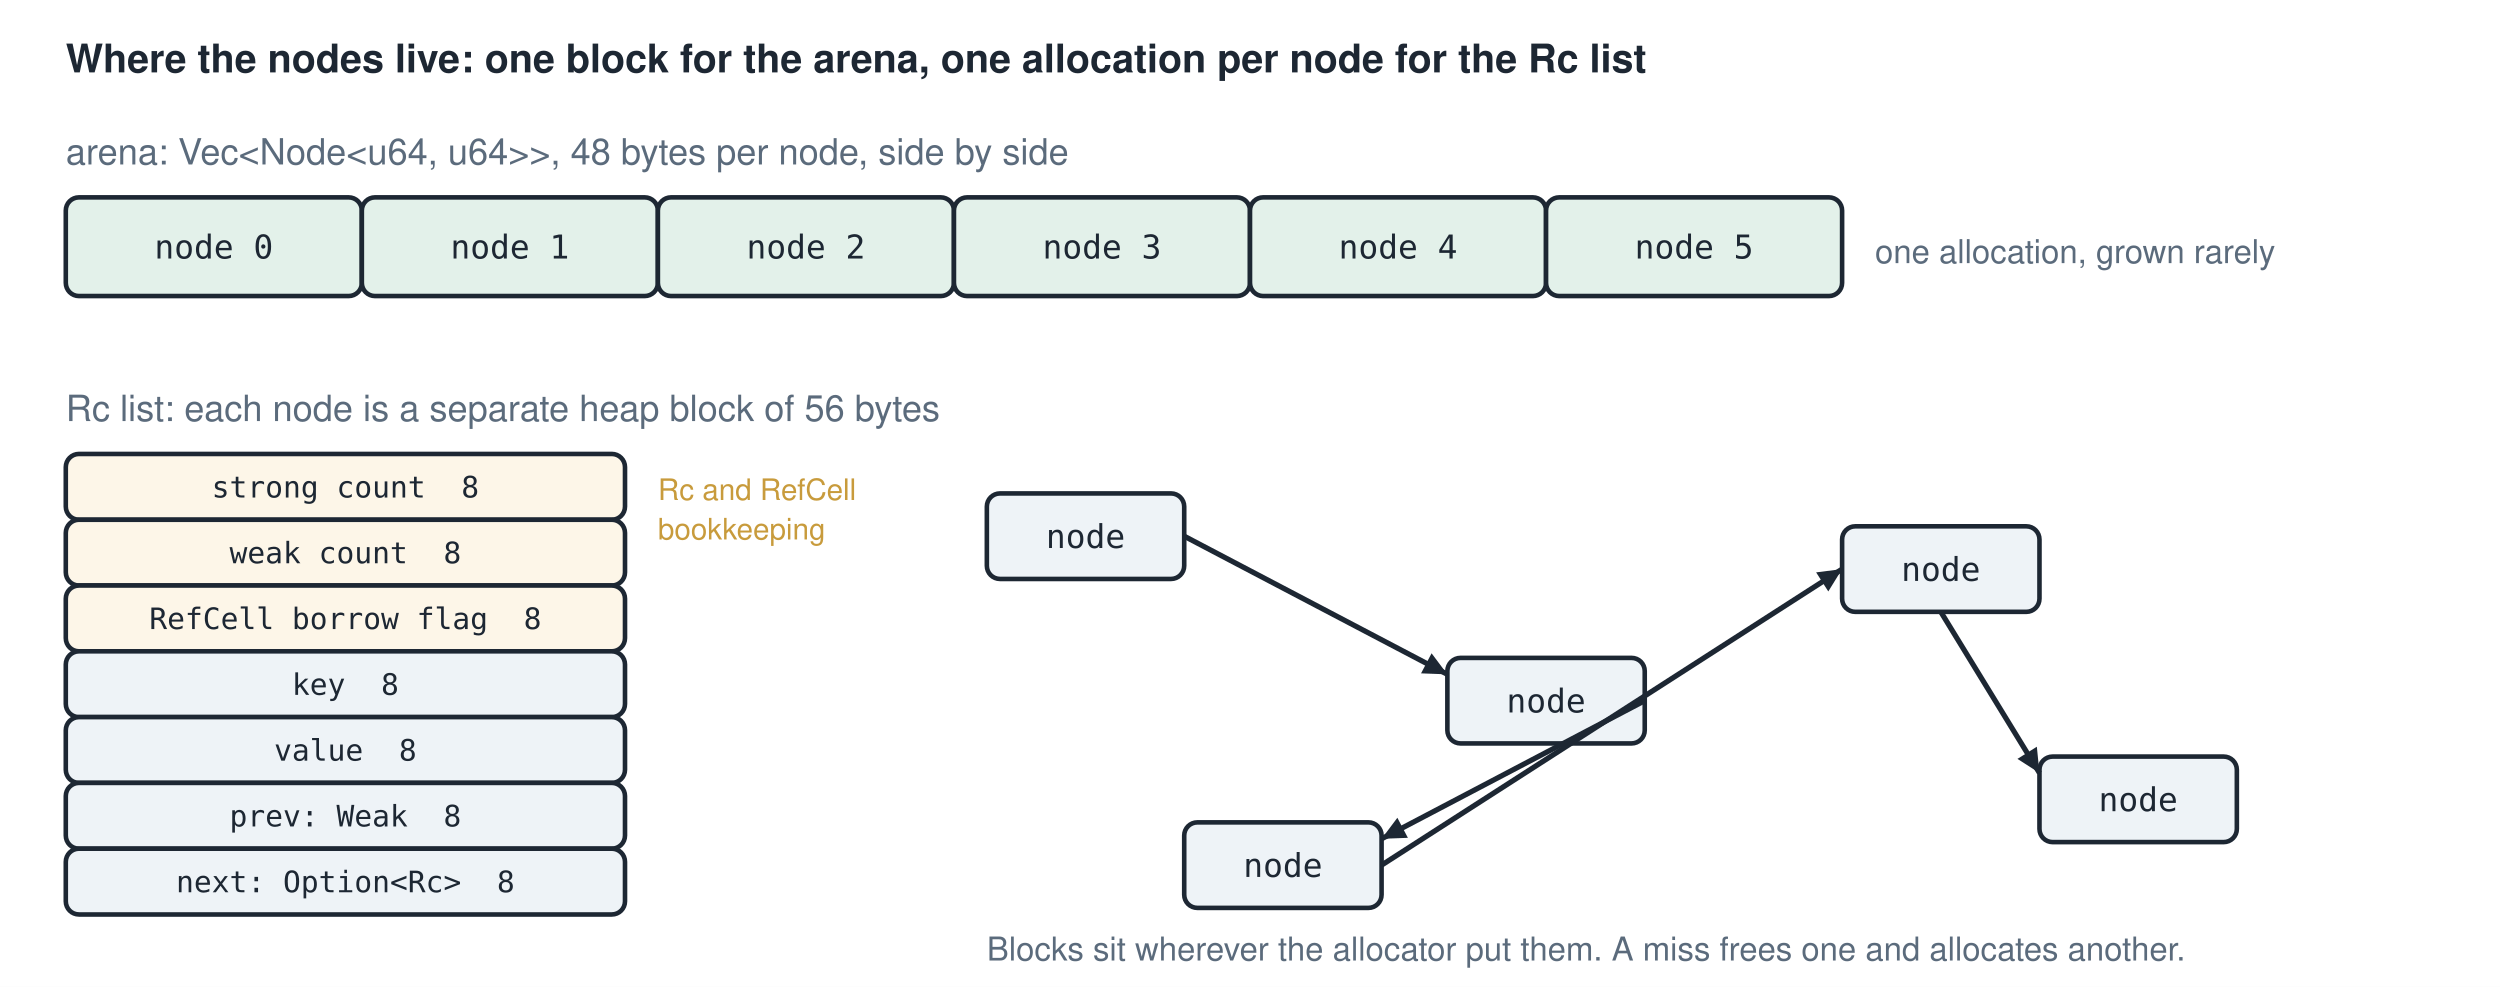
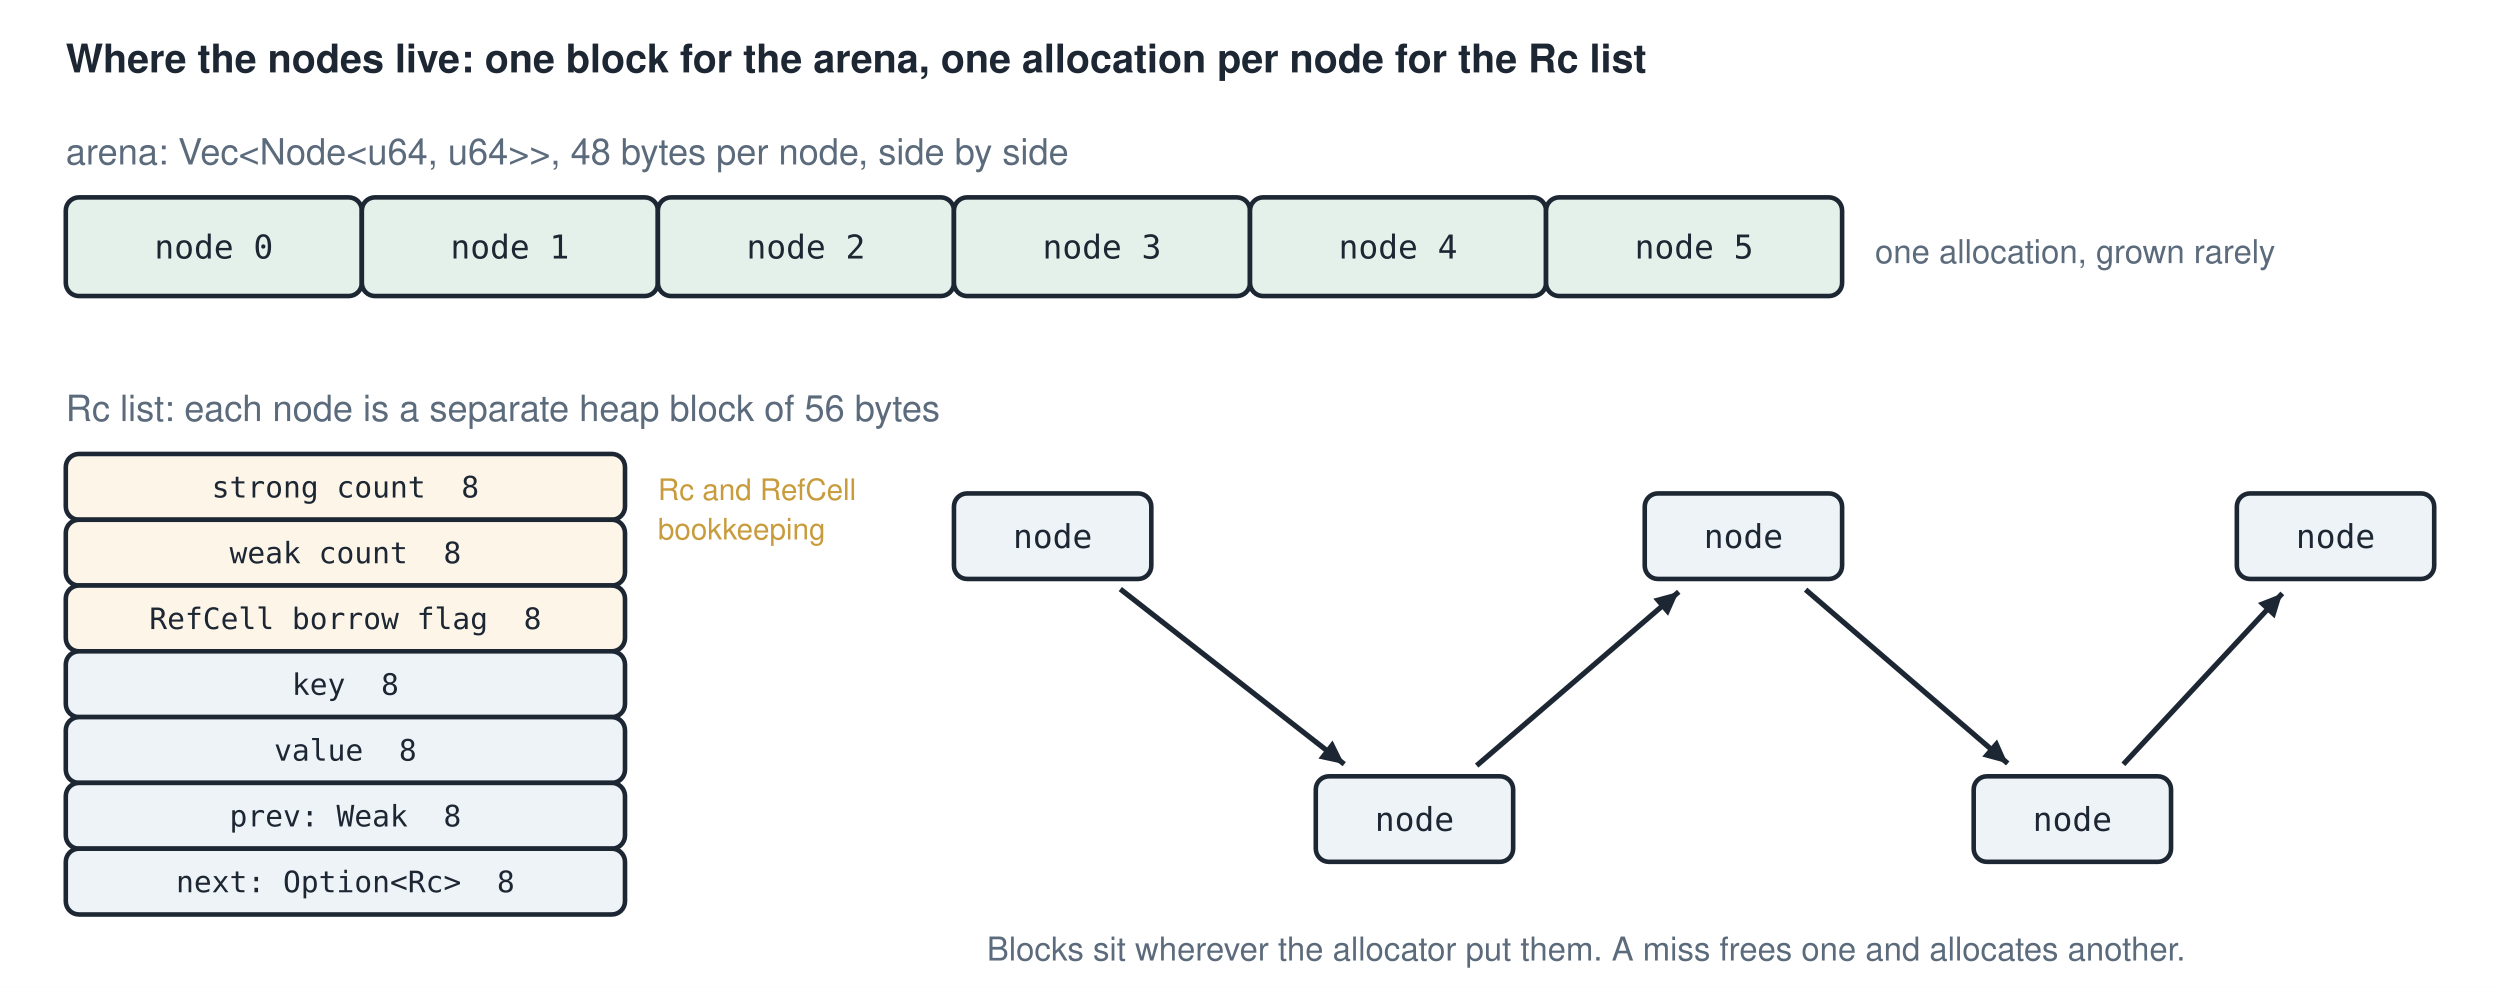
<svg xmlns="http://www.w3.org/2000/svg" viewBox="0 0 760 300.0" width="760" height="300.0" font-family="Helvetica, Arial, sans-serif">
  <rect width="100%" height="100%" fill="#ffffff" />
  <text x="20" y="22" font-size="12.0" fill="#1d2733" text-anchor="start" font-weight="bold">Where the nodes live: one block for the arena, one allocation per node for the Rc list</text>
  <text x="20" y="50" font-size="11.0" fill="#5b6b7c" text-anchor="start">arena: Vec&lt;Node&lt;u64, u64&gt;&gt;, 48 bytes per node, side by side</text>
  <rect x="20" y="60" width="90" height="30" rx="4" fill="#e3f1ea" stroke="#1d2733" stroke-width="1.4" />
  <text x="65.0" y="78.6" font-size="10.0" fill="#1d2733" text-anchor="middle" font-family="Menlo, monospace" xml:space="preserve">node 0</text>
  <rect x="110" y="60" width="90" height="30" rx="4" fill="#e3f1ea" stroke="#1d2733" stroke-width="1.4" />
  <text x="155.0" y="78.6" font-size="10.0" fill="#1d2733" text-anchor="middle" font-family="Menlo, monospace" xml:space="preserve">node 1</text>
  <rect x="200" y="60" width="90" height="30" rx="4" fill="#e3f1ea" stroke="#1d2733" stroke-width="1.4" />
  <text x="245.0" y="78.6" font-size="10.0" fill="#1d2733" text-anchor="middle" font-family="Menlo, monospace" xml:space="preserve">node 2</text>
  <rect x="290" y="60" width="90" height="30" rx="4" fill="#e3f1ea" stroke="#1d2733" stroke-width="1.4" />
  <text x="335.0" y="78.6" font-size="10.0" fill="#1d2733" text-anchor="middle" font-family="Menlo, monospace" xml:space="preserve">node 3</text>
  <rect x="380" y="60" width="90" height="30" rx="4" fill="#e3f1ea" stroke="#1d2733" stroke-width="1.4" />
  <text x="425.0" y="78.6" font-size="10.0" fill="#1d2733" text-anchor="middle" font-family="Menlo, monospace" xml:space="preserve">node 4</text>
  <rect x="470" y="60" width="90" height="30" rx="4" fill="#e3f1ea" stroke="#1d2733" stroke-width="1.4" />
  <text x="515.0" y="78.6" font-size="10.0" fill="#1d2733" text-anchor="middle" font-family="Menlo, monospace" xml:space="preserve">node 5</text>
  <text x="570" y="80" font-size="10.0" fill="#5b6b7c" text-anchor="start">one allocation, grown rarely</text>
  <text x="20" y="128" font-size="11.0" fill="#5b6b7c" text-anchor="start">Rc list: each node is a separate heap block of 56 bytes</text>
  <rect x="20" y="138" width="170" height="20" rx="4" fill="#fdf6e8" stroke="#1d2733" stroke-width="1.4" />
  <text x="105.0" y="151.24" font-size="9.0" fill="#1d2733" text-anchor="middle" font-family="Menlo, monospace" xml:space="preserve">strong count  8</text>
  <rect x="20" y="158" width="170" height="20" rx="4" fill="#fdf6e8" stroke="#1d2733" stroke-width="1.4" />
  <text x="105.0" y="171.24" font-size="9.0" fill="#1d2733" text-anchor="middle" font-family="Menlo, monospace" xml:space="preserve">weak count  8</text>
  <rect x="20" y="178" width="170" height="20" rx="4" fill="#fdf6e8" stroke="#1d2733" stroke-width="1.4" />
  <text x="105.0" y="191.24" font-size="9.0" fill="#1d2733" text-anchor="middle" font-family="Menlo, monospace" xml:space="preserve">RefCell borrow flag  8</text>
  <rect x="20" y="198" width="170" height="20" rx="4" fill="#eef3f7" stroke="#1d2733" stroke-width="1.4" />
  <text x="105.0" y="211.24" font-size="9.0" fill="#1d2733" text-anchor="middle" font-family="Menlo, monospace" xml:space="preserve">key  8</text>
  <rect x="20" y="218" width="170" height="20" rx="4" fill="#eef3f7" stroke="#1d2733" stroke-width="1.4" />
  <text x="105.0" y="231.24" font-size="9.0" fill="#1d2733" text-anchor="middle" font-family="Menlo, monospace" xml:space="preserve">value  8</text>
  <rect x="20" y="238" width="170" height="20" rx="4" fill="#eef3f7" stroke="#1d2733" stroke-width="1.4" />
  <text x="105.0" y="251.24" font-size="9.0" fill="#1d2733" text-anchor="middle" font-family="Menlo, monospace" xml:space="preserve">prev: Weak  8</text>
  <rect x="20" y="258" width="170" height="20" rx="4" fill="#eef3f7" stroke="#1d2733" stroke-width="1.4" />
  <text x="105.0" y="271.24" font-size="9.0" fill="#1d2733" text-anchor="middle" font-family="Menlo, monospace" xml:space="preserve">next: Option&lt;Rc&gt;  8</text>
  <text x="200" y="152" font-size="9.0" fill="#c89b3c" text-anchor="start">Rc and RefCell</text>
  <text x="200" y="164" font-size="9.0" fill="#c89b3c" text-anchor="start">bookkeeping</text>
-   <rect x="300" y="150" width="60" height="26" rx="4" fill="#eef3f7" stroke="#1d2733" stroke-width="1.4" />
-   <text x="330.0" y="166.6" font-size="10.0" fill="#1d2733" text-anchor="middle" font-family="Menlo, monospace" xml:space="preserve">node</text>
-   <rect x="440" y="200" width="60" height="26" rx="4" fill="#eef3f7" stroke="#1d2733" stroke-width="1.4" />
-   <text x="470.0" y="216.6" font-size="10.0" fill="#1d2733" text-anchor="middle" font-family="Menlo, monospace" xml:space="preserve">node</text>
-   <rect x="360" y="250" width="60" height="26" rx="4" fill="#eef3f7" stroke="#1d2733" stroke-width="1.4" />
-   <text x="390.0" y="266.6" font-size="10.0" fill="#1d2733" text-anchor="middle" font-family="Menlo, monospace" xml:space="preserve">node</text>
-   <rect x="560" y="160" width="60" height="26" rx="4" fill="#eef3f7" stroke="#1d2733" stroke-width="1.4" />
-   <text x="590.0" y="176.6" font-size="10.0" fill="#1d2733" text-anchor="middle" font-family="Menlo, monospace" xml:space="preserve">node</text>
-   <rect x="620" y="230" width="60" height="26" rx="4" fill="#eef3f7" stroke="#1d2733" stroke-width="1.4" />
-   <text x="650.0" y="246.6" font-size="10.0" fill="#1d2733" text-anchor="middle" font-family="Menlo, monospace" xml:space="preserve">node</text>
-   <line x1="360" y1="163" x2="440" y2="205" stroke="#1d2733" stroke-width="1.6" />
-   <polygon points="440,205 432.0,204.7 435.2,198.6" fill="#1d2733" />
-   <line x1="500" y1="213" x2="420" y2="255" stroke="#1d2733" stroke-width="1.6" />
-   <polygon points="420,255 424.8,248.6 428.0,254.7" fill="#1d2733" />
-   <line x1="420" y1="263" x2="560" y2="173" stroke="#1d2733" stroke-width="1.6" />
-   <polygon points="560,173 555.8,179.8 552.1,174.0" fill="#1d2733" />
-   <line x1="590" y1="186" x2="620" y2="235" stroke="#1d2733" stroke-width="1.6" />
-   <polygon points="620,235 613.3,230.7 619.2,227.0" fill="#1d2733" />
+   <rect x="290" y="150" width="60" height="26" rx="4" fill="#eef3f7" stroke="#1d2733" stroke-width="1.4" />
+   <text x="320.0" y="166.6" font-size="10.0" fill="#1d2733" text-anchor="middle" font-family="Menlo, monospace" xml:space="preserve">node</text>
+   <rect x="400" y="236" width="60" height="26" rx="4" fill="#eef3f7" stroke="#1d2733" stroke-width="1.4" />
+   <text x="430.0" y="252.6" font-size="10.0" fill="#1d2733" text-anchor="middle" font-family="Menlo, monospace" xml:space="preserve">node</text>
+   <rect x="500" y="150" width="60" height="26" rx="4" fill="#eef3f7" stroke="#1d2733" stroke-width="1.4" />
+   <text x="530.0" y="166.6" font-size="10.0" fill="#1d2733" text-anchor="middle" font-family="Menlo, monospace" xml:space="preserve">node</text>
+   <rect x="600" y="236" width="60" height="26" rx="4" fill="#eef3f7" stroke="#1d2733" stroke-width="1.4" />
+   <text x="630.0" y="252.6" font-size="10.0" fill="#1d2733" text-anchor="middle" font-family="Menlo, monospace" xml:space="preserve">node</text>
+   <rect x="680" y="150" width="60" height="26" rx="4" fill="#eef3f7" stroke="#1d2733" stroke-width="1.4" />
+   <text x="710.0" y="166.6" font-size="10.0" fill="#1d2733" text-anchor="middle" font-family="Menlo, monospace" xml:space="preserve">node</text>
+   <line x1="340.567" y1="179.08" x2="408.645" y2="232.304" stroke="#1d2733" stroke-width="1.6" />
+   <polygon points="408.645,232.304 400.8,230.6 405.1,225.1" fill="#1d2733" />
+   <line x1="448.907" y1="232.74" x2="510.335" y2="179.912" stroke="#1d2733" stroke-width="1.6" />
+   <polygon points="510.335,179.912 507.1,187.2 502.6,182.0" fill="#1d2733" />
+   <line x1="548.907" y1="179.26" x2="610.335" y2="232.088" stroke="#1d2733" stroke-width="1.6" />
+   <polygon points="610.335,232.088 602.6,230.0 607.1,224.8" fill="#1d2733" />
+   <line x1="645.499" y1="232.339" x2="693.82" y2="180.393" stroke="#1d2733" stroke-width="1.6" />
+   <polygon points="693.82,180.393 691.5,188.0 686.4,183.3" fill="#1d2733" />
  <text x="300" y="292" font-size="10.0" fill="#5b6b7c" text-anchor="start">Blocks sit wherever the allocator put them. A miss frees one and allocates another.</text>
</svg>
